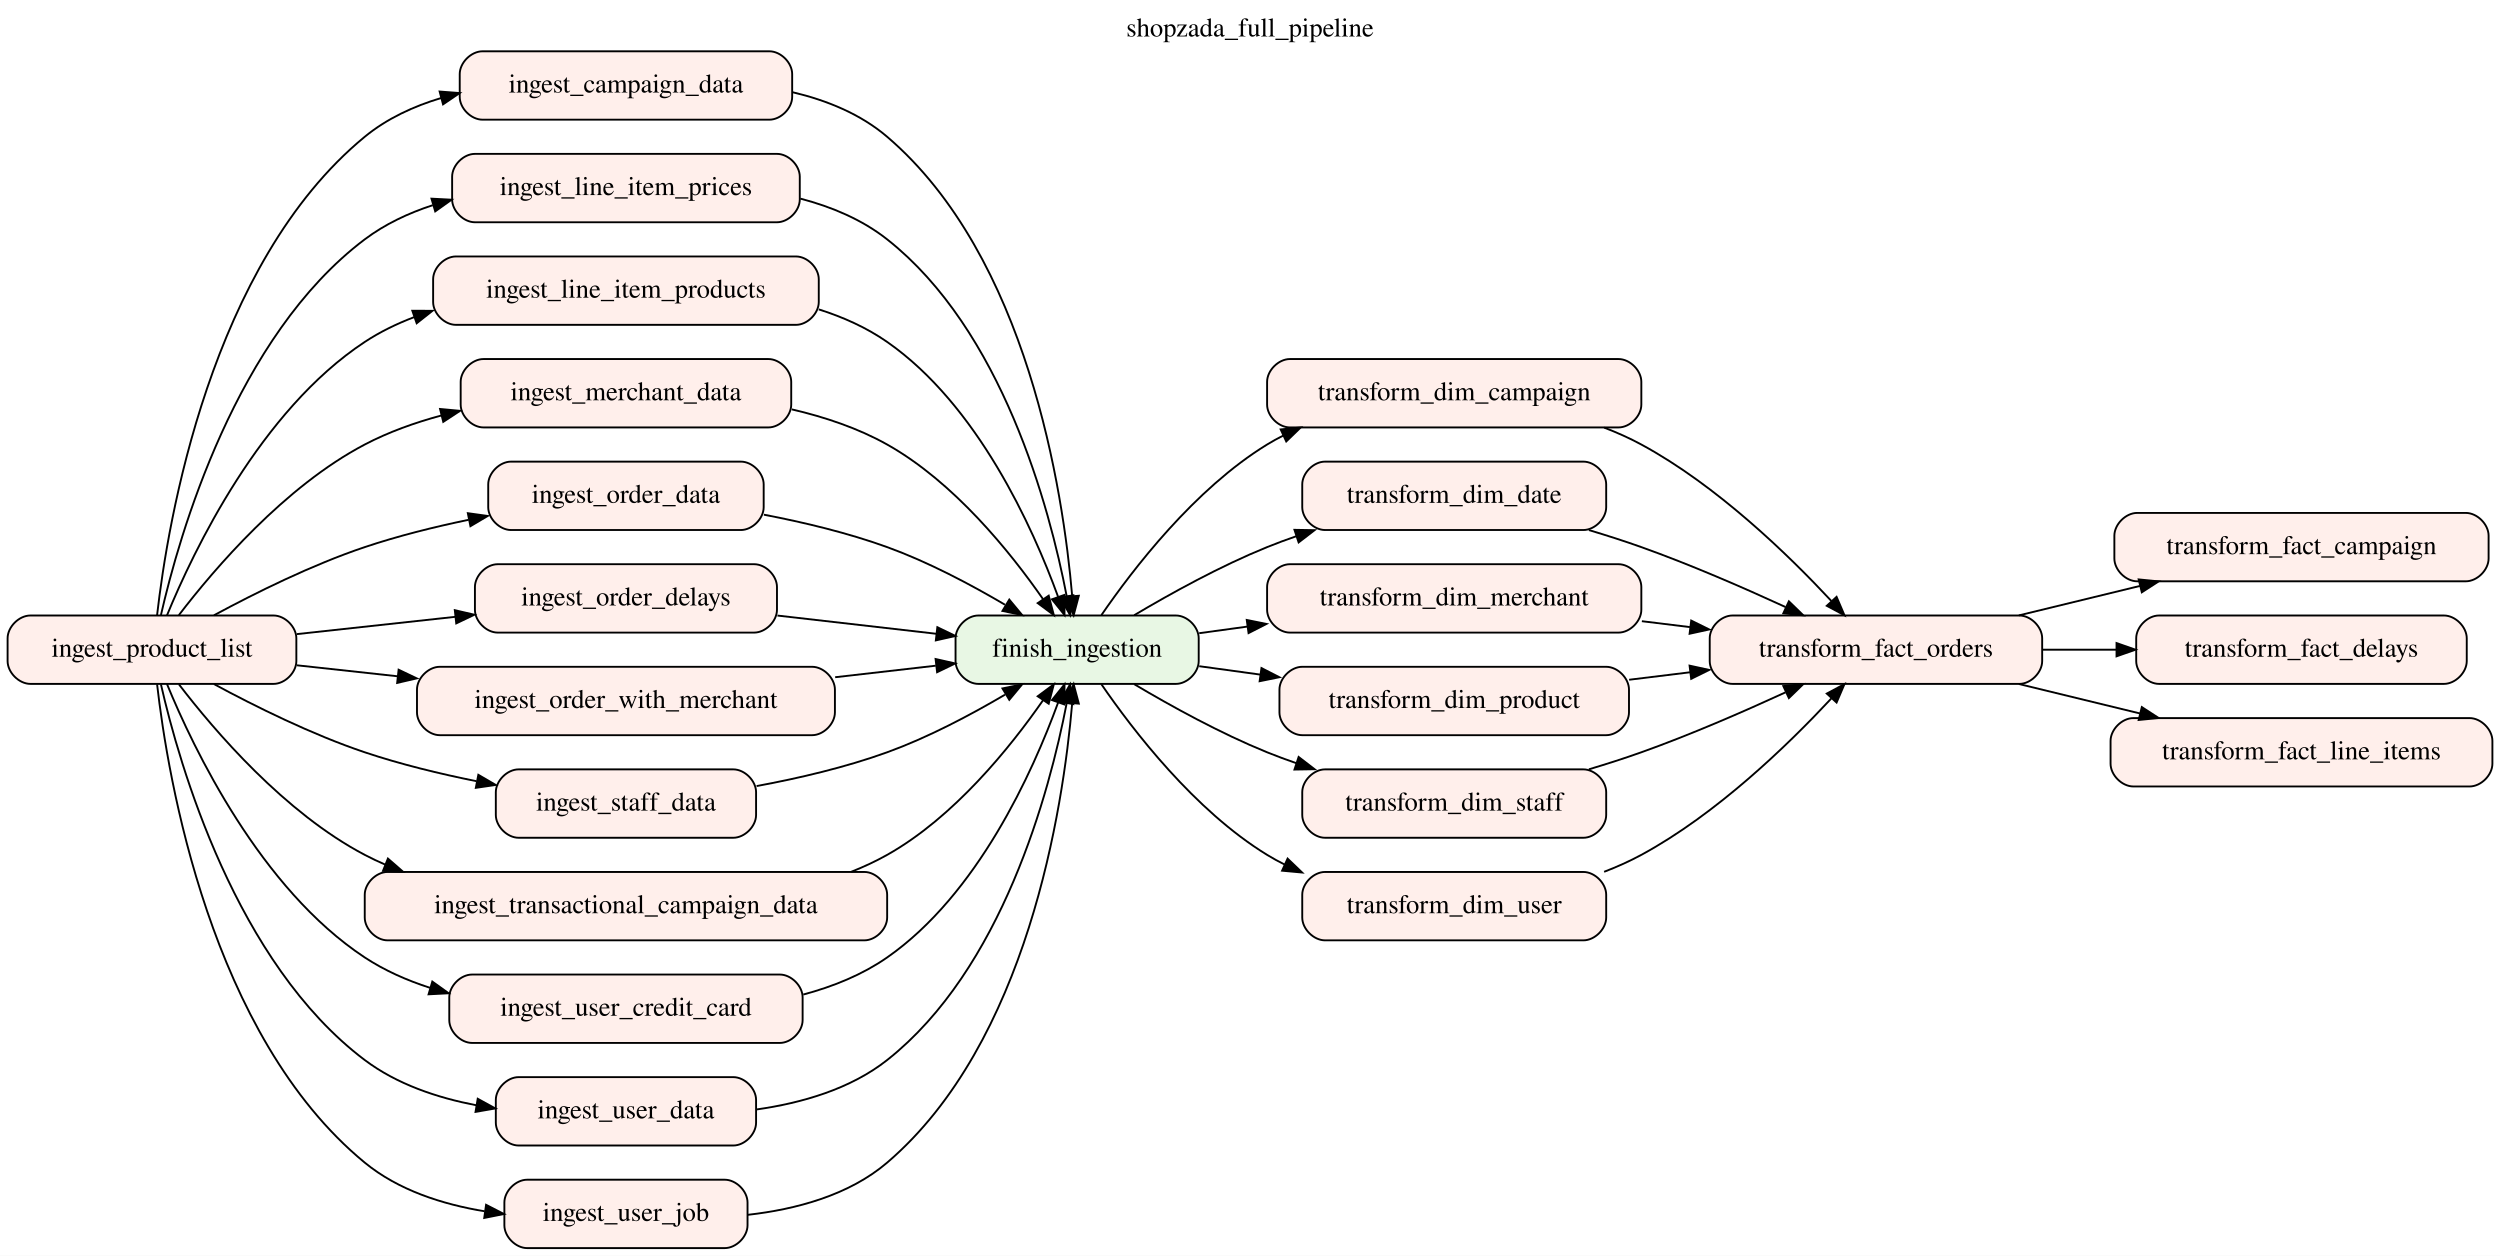
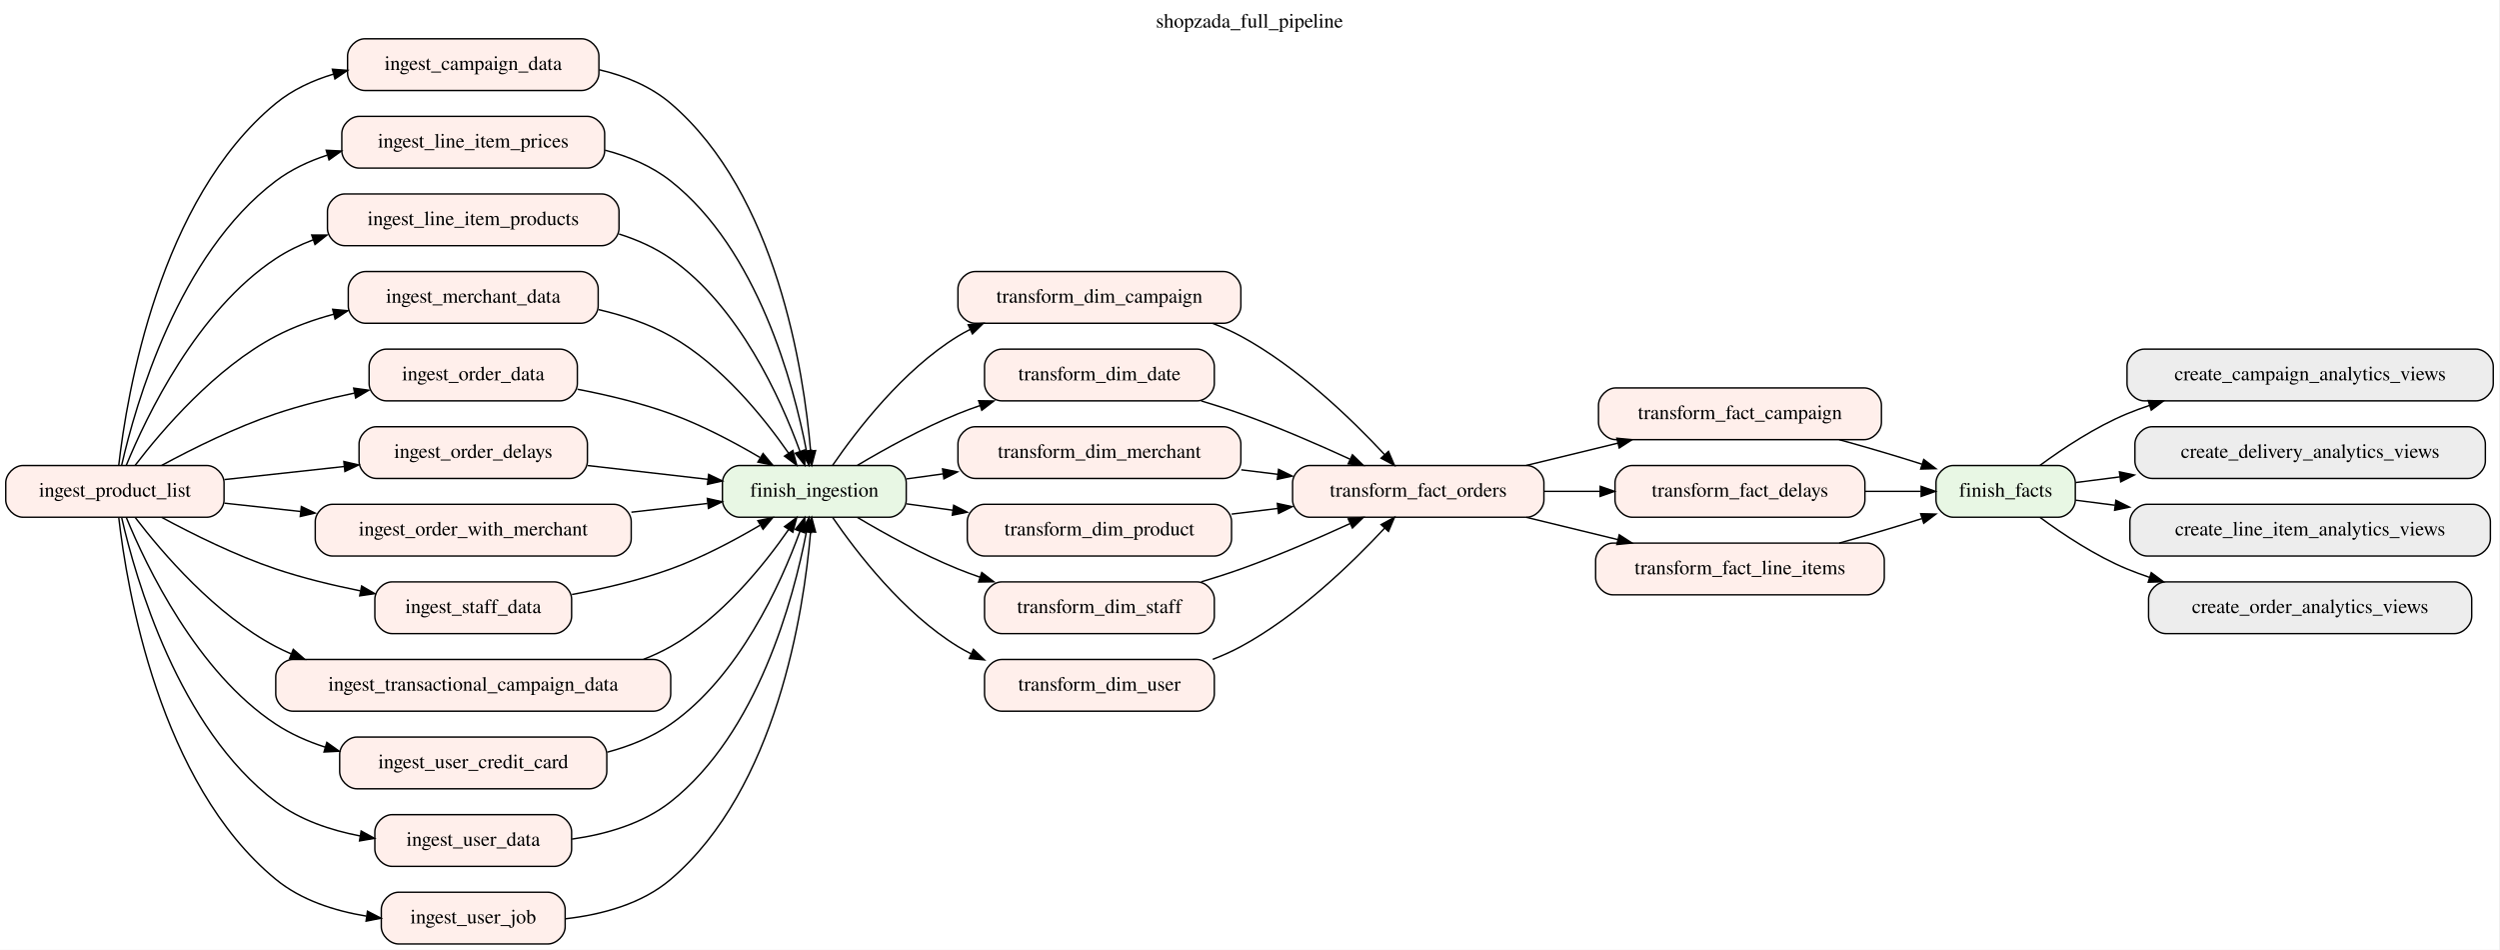
- <svg xmlns="http://www.w3.org/2000/svg" width="1316pt" height="661pt" viewBox="0.00 0.00 1316.00 661.00">
+ <svg xmlns="http://www.w3.org/2000/svg" width="1740pt" height="661pt" viewBox="0.00 0.00 1740.00 661.00">
  <g id="graph0" class="graph" transform="scale(1 1) rotate(0) translate(4 657)">
-     <polygon fill="white" stroke="transparent" points="-4,4 -4,-657 1312,-657 1312,4 -4,4" />
-     <text text-anchor="middle" x="654" y="-637.8" font-family="Times,serif" font-size="14.00">shopzada_full_pipeline</text>
+     <polygon fill="white" stroke="transparent" points="-4,4 -4,-657 1736,-657 1736,4 -4,4" />
+     <text text-anchor="middle" x="866" y="-637.8" font-family="Times,serif" font-size="14.00">shopzada_full_pipeline</text>
    <g id="node1" class="node">
+       <path fill="#ededed" stroke="#000000" d="M1720,-414C1720,-414 1489,-414 1489,-414 1483,-414 1477,-408 1477,-402 1477,-402 1477,-390 1477,-390 1477,-384 1483,-378 1489,-378 1489,-378 1720,-378 1720,-378 1726,-378 1732,-384 1732,-390 1732,-390 1732,-402 1732,-402 1732,-408 1726,-414 1720,-414" />
+       <text text-anchor="middle" x="1604.5" y="-392.3" font-family="Times,serif" font-size="14.00">create_campaign_analytics_views</text>
+     </g>
+     <g id="node2" class="node">
+       <path fill="#ededed" stroke="#000000" d="M1714.5,-360C1714.5,-360 1494.5,-360 1494.5,-360 1488.5,-360 1482.5,-354 1482.5,-348 1482.5,-348 1482.5,-336 1482.5,-336 1482.5,-330 1488.5,-324 1494.5,-324 1494.5,-324 1714.5,-324 1714.5,-324 1720.5,-324 1726.5,-330 1726.5,-336 1726.5,-336 1726.5,-348 1726.5,-348 1726.5,-354 1720.5,-360 1714.5,-360" />
+       <text text-anchor="middle" x="1604.5" y="-338.3" font-family="Times,serif" font-size="14.00">create_delivery_analytics_views</text>
+     </g>
+     <g id="node3" class="node">
+       <path fill="#ededed" stroke="#000000" d="M1718,-306C1718,-306 1491,-306 1491,-306 1485,-306 1479,-300 1479,-294 1479,-294 1479,-282 1479,-282 1479,-276 1485,-270 1491,-270 1491,-270 1718,-270 1718,-270 1724,-270 1730,-276 1730,-282 1730,-282 1730,-294 1730,-294 1730,-300 1724,-306 1718,-306" />
+       <text text-anchor="middle" x="1604.5" y="-284.3" font-family="Times,serif" font-size="14.00">create_line_item_analytics_views</text>
+     </g>
+     <g id="node4" class="node">
+       <path fill="#ededed" stroke="#000000" d="M1705,-252C1705,-252 1504,-252 1504,-252 1498,-252 1492,-246 1492,-240 1492,-240 1492,-228 1492,-228 1492,-222 1498,-216 1504,-216 1504,-216 1705,-216 1705,-216 1711,-216 1717,-222 1717,-228 1717,-228 1717,-240 1717,-240 1717,-246 1711,-252 1705,-252" />
+       <text text-anchor="middle" x="1604.5" y="-230.3" font-family="Times,serif" font-size="14.00">create_order_analytics_views</text>
+     </g>
+     <g id="node5" class="node">
+       <path fill="#e8f7e4" stroke="#000000" d="M1429,-333C1429,-333 1356,-333 1356,-333 1350,-333 1344,-327 1344,-321 1344,-321 1344,-309 1344,-309 1344,-303 1350,-297 1356,-297 1356,-297 1429,-297 1429,-297 1435,-297 1441,-303 1441,-309 1441,-309 1441,-321 1441,-321 1441,-327 1435,-333 1429,-333" />
+       <text text-anchor="middle" x="1392.5" y="-311.3" font-family="Times,serif" font-size="14.00">finish_facts</text>
+     </g>
+     <g id="edge1" class="edge">
+       <path fill="none" stroke="black" d="M1416.33,-333.04C1432.44,-344.91 1454.98,-359.89 1477,-369 1482.06,-371.09 1487.3,-373.03 1492.64,-374.83" />
+       <polygon fill="black" stroke="black" points="1491.77,-378.22 1502.36,-377.9 1493.88,-371.55 1491.77,-378.22" />
+     </g>
+     <g id="edge2" class="edge">
+       <path fill="none" stroke="black" d="M1441.15,-321.13C1450.7,-322.35 1461.15,-323.7 1472.01,-325.09" />
+       <polygon fill="black" stroke="black" points="1471.72,-328.59 1482.08,-326.39 1472.61,-321.64 1471.72,-328.59" />
+     </g>
+     <g id="edge3" class="edge">
+       <path fill="none" stroke="black" d="M1441.15,-308.87C1449.68,-307.78 1458.95,-306.59 1468.57,-305.35" />
+       <polygon fill="black" stroke="black" points="1469.25,-308.79 1478.72,-304.04 1468.36,-301.85 1469.25,-308.79" />
+     </g>
+     <g id="edge4" class="edge">
+       <path fill="none" stroke="black" d="M1416.33,-296.96C1432.44,-285.09 1454.98,-270.11 1477,-261 1482.06,-258.91 1487.3,-256.97 1492.64,-255.17" />
+       <polygon fill="black" stroke="black" points="1493.88,-258.45 1502.36,-252.1 1491.77,-251.78 1493.88,-258.45" />
+     </g>
+     <g id="node6" class="node">
      <path fill="#e8f7e4" stroke="#000000" d="M615,-333C615,-333 511,-333 511,-333 505,-333 499,-327 499,-321 499,-321 499,-309 499,-309 499,-303 505,-297 511,-297 511,-297 615,-297 615,-297 621,-297 627,-303 627,-309 627,-309 627,-321 627,-321 627,-327 621,-333 615,-333" />
      <text text-anchor="middle" x="563" y="-311.3" font-family="Times,serif" font-size="14.00">finish_ingestion</text>
    </g>
-     <g id="node15" class="node">
+     <g id="node20" class="node">
      <path fill="#ffefeb" stroke="#000000" d="M848,-468C848,-468 675,-468 675,-468 669,-468 663,-462 663,-456 663,-456 663,-444 663,-444 663,-438 669,-432 675,-432 675,-432 848,-432 848,-432 854,-432 860,-438 860,-444 860,-444 860,-456 860,-456 860,-462 854,-468 848,-468" />
      <text text-anchor="middle" x="761.5" y="-446.3" font-family="Times,serif" font-size="14.00">transform_dim_campaign</text>
    </g>
-     <g id="edge1" class="edge">
+     <g id="edge5" class="edge">
      <path fill="none" stroke="black" d="M575.78,-333.2C592.35,-357.34 624.82,-399.62 663,-423 665.77,-424.7 668.65,-426.29 671.61,-427.78" />
      <polygon fill="black" stroke="black" points="670.14,-430.96 680.69,-431.98 673.08,-424.61 670.14,-430.96" />
    </g>
-     <g id="node16" class="node">
+     <g id="node21" class="node">
      <path fill="#ffefeb" stroke="#000000" d="M829.5,-414C829.5,-414 693.5,-414 693.5,-414 687.5,-414 681.5,-408 681.5,-402 681.5,-402 681.5,-390 681.5,-390 681.5,-384 687.5,-378 693.5,-378 693.5,-378 829.5,-378 829.5,-378 835.5,-378 841.5,-384 841.5,-390 841.5,-390 841.5,-402 841.5,-402 841.5,-408 835.5,-414 829.5,-414" />
      <text text-anchor="middle" x="761.5" y="-392.3" font-family="Times,serif" font-size="14.00">transform_dim_date</text>
    </g>
-     <g id="edge2" class="edge">
+     <g id="edge6" class="edge">
      <path fill="none" stroke="black" d="M593.02,-333.14C612.31,-344.61 638.5,-359.08 663,-369 667.99,-371.02 673.17,-372.94 678.44,-374.76" />
      <polygon fill="black" stroke="black" points="677.4,-378.1 688,-377.92 679.6,-371.46 677.4,-378.1" />
    </g>
-     <g id="node17" class="node">
+     <g id="node22" class="node">
      <path fill="#ffefeb" stroke="#000000" d="M848,-360C848,-360 675,-360 675,-360 669,-360 663,-354 663,-348 663,-348 663,-336 663,-336 663,-330 669,-324 675,-324 675,-324 848,-324 848,-324 854,-324 860,-330 860,-336 860,-336 860,-348 860,-348 860,-354 854,-360 848,-360" />
      <text text-anchor="middle" x="761.5" y="-338.3" font-family="Times,serif" font-size="14.00">transform_dim_merchant</text>
    </g>
-     <g id="edge3" class="edge">
+     <g id="edge7" class="edge">
      <path fill="none" stroke="black" d="M627.26,-323.69C635.4,-324.81 643.91,-325.98 652.53,-327.16" />
      <polygon fill="black" stroke="black" points="652.29,-330.66 662.67,-328.56 653.24,-323.73 652.29,-330.66" />
    </g>
-     <g id="node18" class="node">
+     <g id="node23" class="node">
      <path fill="#ffefeb" stroke="#000000" d="M841.5,-306C841.5,-306 681.5,-306 681.5,-306 675.5,-306 669.5,-300 669.5,-294 669.5,-294 669.5,-282 669.5,-282 669.5,-276 675.5,-270 681.5,-270 681.5,-270 841.5,-270 841.5,-270 847.5,-270 853.5,-276 853.5,-282 853.5,-282 853.5,-294 853.5,-294 853.5,-300 847.5,-306 841.5,-306" />
      <text text-anchor="middle" x="761.5" y="-284.3" font-family="Times,serif" font-size="14.00">transform_dim_product</text>
    </g>
-     <g id="edge4" class="edge">
+     <g id="edge8" class="edge">
      <path fill="none" stroke="black" d="M627.26,-306.31C637.56,-304.89 648.46,-303.39 659.41,-301.89" />
      <polygon fill="black" stroke="black" points="660.03,-305.34 669.46,-300.51 659.07,-298.4 660.03,-305.34" />
    </g>
-     <g id="node19" class="node">
+     <g id="node24" class="node">
      <path fill="#ffefeb" stroke="#000000" d="M829.5,-252C829.5,-252 693.5,-252 693.5,-252 687.5,-252 681.5,-246 681.5,-240 681.5,-240 681.5,-228 681.5,-228 681.5,-222 687.5,-216 693.5,-216 693.5,-216 829.5,-216 829.5,-216 835.5,-216 841.5,-222 841.5,-228 841.5,-228 841.5,-240 841.5,-240 841.5,-246 835.5,-252 829.5,-252" />
      <text text-anchor="middle" x="761.5" y="-230.3" font-family="Times,serif" font-size="14.00">transform_dim_staff</text>
    </g>
-     <g id="edge5" class="edge">
+     <g id="edge9" class="edge">
      <path fill="none" stroke="black" d="M593.02,-296.86C612.31,-285.39 638.5,-270.92 663,-261 667.99,-258.98 673.17,-257.06 678.44,-255.24" />
      <polygon fill="black" stroke="black" points="679.6,-258.54 688,-252.08 677.4,-251.9 679.6,-258.54" />
    </g>
-     <g id="node20" class="node">
+     <g id="node25" class="node">
      <path fill="#ffefeb" stroke="#000000" d="M829.5,-198C829.5,-198 693.5,-198 693.5,-198 687.5,-198 681.5,-192 681.5,-186 681.5,-186 681.5,-174 681.5,-174 681.5,-168 687.5,-162 693.5,-162 693.5,-162 829.5,-162 829.5,-162 835.5,-162 841.5,-168 841.5,-174 841.5,-174 841.5,-186 841.5,-186 841.5,-192 835.5,-198 829.5,-198" />
      <text text-anchor="middle" x="761.5" y="-176.3" font-family="Times,serif" font-size="14.00">transform_dim_user</text>
    </g>
-     <g id="edge6" class="edge">
+     <g id="edge10" class="edge">
      <path fill="none" stroke="black" d="M575.78,-296.8C592.35,-272.66 624.82,-230.38 663,-207 665.97,-205.18 669.07,-203.48 672.26,-201.89" />
      <polygon fill="black" stroke="black" points="673.79,-205.04 681.44,-197.7 670.89,-198.67 673.79,-205.04" />
    </g>
-     <g id="node2" class="node">
+     <g id="node7" class="node">
      <path fill="#ffefeb" stroke="#000000" d="M401,-630C401,-630 250,-630 250,-630 244,-630 238,-624 238,-618 238,-618 238,-606 238,-606 238,-600 244,-594 250,-594 250,-594 401,-594 401,-594 407,-594 413,-600 413,-606 413,-606 413,-618 413,-618 413,-624 407,-630 401,-630" />
      <text text-anchor="middle" x="325.5" y="-608.3" font-family="Times,serif" font-size="14.00">ingest_campaign_data</text>
    </g>
-     <g id="edge7" class="edge">
+     <g id="edge11" class="edge">
      <path fill="none" stroke="black" d="M413.35,-608.42C431.35,-604.16 449.04,-596.93 463,-585 536.82,-521.89 555.62,-398.79 560.39,-343.31" />
      <polygon fill="black" stroke="black" points="563.89,-343.39 561.17,-333.15 556.91,-342.86 563.89,-343.39" />
    </g>
-     <g id="node3" class="node">
+     <g id="node8" class="node">
      <path fill="#ffefeb" stroke="#000000" d="M405,-576C405,-576 246,-576 246,-576 240,-576 234,-570 234,-564 234,-564 234,-552 234,-552 234,-546 240,-540 246,-540 246,-540 405,-540 405,-540 411,-540 417,-546 417,-552 417,-552 417,-564 417,-564 417,-570 411,-576 405,-576" />
      <text text-anchor="middle" x="325.5" y="-554.3" font-family="Times,serif" font-size="14.00">ingest_line_item_prices</text>
    </g>
-     <g id="edge8" class="edge">
+     <g id="edge12" class="edge">
      <path fill="none" stroke="black" d="M417.3,-552.45C433.74,-548.15 449.82,-541.4 463,-531 523.53,-483.22 548.45,-390.04 557.49,-343.25" />
      <polygon fill="black" stroke="black" points="560.97,-343.66 559.32,-333.2 554.08,-342.41 560.97,-343.66" />
    </g>
-     <g id="node4" class="node">
+     <g id="node9" class="node">
      <path fill="#ffefeb" stroke="#000000" d="M415,-522C415,-522 236,-522 236,-522 230,-522 224,-516 224,-510 224,-510 224,-498 224,-498 224,-492 230,-486 236,-486 236,-486 415,-486 415,-486 421,-486 427,-492 427,-498 427,-498 427,-510 427,-510 427,-516 421,-522 415,-522" />
      <text text-anchor="middle" x="325.5" y="-500.3" font-family="Times,serif" font-size="14.00">ingest_line_item_products</text>
    </g>
-     <g id="edge9" class="edge">
+     <g id="edge13" class="edge">
      <path fill="none" stroke="black" d="M427,-494.14C439.81,-490.08 452.2,-484.53 463,-477 510.58,-443.83 539.52,-379.73 552.97,-342.88" />
      <polygon fill="black" stroke="black" points="556.34,-343.85 556.36,-333.26 549.74,-341.53 556.34,-343.85" />
    </g>
-     <g id="node5" class="node">
+     <g id="node10" class="node">
      <path fill="#ffefeb" stroke="#000000" d="M400.5,-468C400.5,-468 250.5,-468 250.5,-468 244.5,-468 238.5,-462 238.5,-456 238.5,-456 238.5,-444 238.5,-444 238.5,-438 244.5,-432 250.5,-432 250.5,-432 400.5,-432 400.5,-432 406.5,-432 412.5,-438 412.5,-444 412.5,-444 412.5,-456 412.5,-456 412.5,-462 406.5,-468 400.5,-468" />
      <text text-anchor="middle" x="325.5" y="-446.3" font-family="Times,serif" font-size="14.00">ingest_merchant_data</text>
    </g>
-     <g id="edge10" class="edge">
+     <g id="edge14" class="edge">
      <path fill="none" stroke="black" d="M412.82,-441.5C430.16,-437.47 447.73,-431.58 463,-423 498.11,-403.27 527.66,-366.63 545.1,-341.55" />
      <polygon fill="black" stroke="black" points="548.04,-343.45 550.75,-333.2 542.24,-339.52 548.04,-343.45" />
    </g>
-     <g id="node6" class="node">
+     <g id="node11" class="node">
      <path fill="#ffefeb" stroke="#000000" d="M386,-414C386,-414 265,-414 265,-414 259,-414 253,-408 253,-402 253,-402 253,-390 253,-390 253,-384 259,-378 265,-378 265,-378 386,-378 386,-378 392,-378 398,-384 398,-390 398,-390 398,-402 398,-402 398,-408 392,-414 386,-414" />
      <text text-anchor="middle" x="325.5" y="-392.3" font-family="Times,serif" font-size="14.00">ingest_order_data</text>
    </g>
-     <g id="edge11" class="edge">
+     <g id="edge15" class="edge">
      <path fill="none" stroke="black" d="M398.11,-386.07C419.36,-382 442.44,-376.44 463,-369 484.48,-361.23 506.94,-349.32 525.03,-338.67" />
      <polygon fill="black" stroke="black" points="527.29,-341.39 534.06,-333.24 523.69,-335.39 527.29,-341.39" />
    </g>
-     <g id="node7" class="node">
+     <g id="node12" class="node">
      <path fill="#ffefeb" stroke="#000000" d="M393,-360C393,-360 258,-360 258,-360 252,-360 246,-354 246,-348 246,-348 246,-336 246,-336 246,-330 252,-324 258,-324 258,-324 393,-324 393,-324 399,-324 405,-330 405,-336 405,-336 405,-348 405,-348 405,-354 399,-360 393,-360" />
      <text text-anchor="middle" x="325.5" y="-338.3" font-family="Times,serif" font-size="14.00">ingest_order_delays</text>
    </g>
-     <g id="edge12" class="edge">
+     <g id="edge16" class="edge">
      <path fill="none" stroke="black" d="M405.25,-332.97C432.28,-329.87 462.4,-326.42 488.96,-323.37" />
      <polygon fill="black" stroke="black" points="489.42,-326.84 498.96,-322.23 488.62,-319.89 489.42,-326.84" />
    </g>
-     <g id="node8" class="node">
+     <g id="node13" class="node">
      <path fill="#ffefeb" stroke="#000000" d="M423.5,-306C423.5,-306 227.5,-306 227.5,-306 221.5,-306 215.5,-300 215.5,-294 215.5,-294 215.5,-282 215.5,-282 215.5,-276 221.5,-270 227.5,-270 227.5,-270 423.5,-270 423.5,-270 429.5,-270 435.5,-276 435.5,-282 435.5,-282 435.5,-294 435.5,-294 435.5,-300 429.5,-306 423.5,-306" />
      <text text-anchor="middle" x="325.5" y="-284.3" font-family="Times,serif" font-size="14.00">ingest_order_with_merchant</text>
    </g>
-     <g id="edge13" class="edge">
+     <g id="edge17" class="edge">
      <path fill="none" stroke="black" d="M435.63,-300.51C453.57,-302.57 471.77,-304.66 488.56,-306.58" />
      <polygon fill="black" stroke="black" points="488.49,-310.1 498.83,-307.76 489.29,-303.14 488.49,-310.1" />
    </g>
-     <g id="node9" class="node">
+     <g id="node14" class="node">
      <path fill="#ffefeb" stroke="#000000" d="M140,-333C140,-333 12,-333 12,-333 6,-333 0,-327 0,-321 0,-321 0,-309 0,-309 0,-303 6,-297 12,-297 12,-297 140,-297 140,-297 146,-297 152,-303 152,-309 152,-309 152,-321 152,-321 152,-327 146,-333 140,-333" />
      <text text-anchor="middle" x="76" y="-311.3" font-family="Times,serif" font-size="14.00">ingest_product_list</text>
    </g>
-     <g id="edge14" class="edge">
+     <g id="edge18" class="edge">
      <path fill="none" stroke="black" d="M78.69,-333.21C84.29,-382.31 106.76,-518.22 188,-585 199.63,-594.56 213.7,-601.07 228.32,-605.44" />
      <polygon fill="black" stroke="black" points="227.42,-608.82 237.98,-608.02 229.22,-602.06 227.42,-608.82" />
    </g>
-     <g id="edge15" class="edge">
+     <g id="edge19" class="edge">
      <path fill="none" stroke="black" d="M80.72,-333.25C90.34,-375.41 120.15,-479.88 188,-531 198.61,-538.99 210.96,-544.8 223.81,-548.99" />
      <polygon fill="black" stroke="black" points="223.13,-552.43 233.71,-551.88 225.1,-545.72 223.13,-552.43" />
    </g>
-     <g id="edge16" class="edge">
+     <g id="edge20" class="edge">
      <path fill="none" stroke="black" d="M83.88,-333.03C97.87,-367.1 133.06,-440.79 188,-477 196.01,-482.28 204.82,-486.57 213.99,-490.05" />
      <polygon fill="black" stroke="black" points="213.05,-493.43 223.65,-493.39 215.34,-486.82 213.05,-493.43" />
    </g>
-     <g id="edge17" class="edge">
+     <g id="edge21" class="edge">
      <path fill="none" stroke="black" d="M90.15,-333.19C108.93,-357.72 145.86,-400.88 188,-423 200.51,-429.57 214.43,-434.55 228.47,-438.32" />
      <polygon fill="black" stroke="black" points="227.64,-441.72 238.18,-440.74 229.33,-434.92 227.64,-441.72" />
    </g>
-     <g id="edge18" class="edge">
+     <g id="edge22" class="edge">
      <path fill="none" stroke="black" d="M108.61,-333.1C130.34,-344.84 160.17,-359.65 188,-369 205.39,-374.84 224.47,-379.59 242.72,-383.39" />
      <polygon fill="black" stroke="black" points="242.26,-386.86 252.75,-385.4 243.63,-380 242.26,-386.86" />
    </g>
-     <g id="edge19" class="edge">
+     <g id="edge23" class="edge">
      <path fill="none" stroke="black" d="M152.27,-323.21C178.61,-326.08 208.44,-329.34 235.78,-332.32" />
      <polygon fill="black" stroke="black" points="235.41,-335.8 245.73,-333.41 236.17,-328.84 235.41,-335.8" />
    </g>
-     <g id="edge20" class="edge">
+     <g id="edge24" class="edge">
      <path fill="none" stroke="black" d="M152.27,-306.79C169.07,-304.96 187.28,-302.97 205.37,-301" />
      <polygon fill="black" stroke="black" points="205.83,-304.47 215.39,-299.9 205.07,-297.51 205.83,-304.47" />
    </g>
-     <g id="node10" class="node">
+     <g id="node15" class="node">
      <path fill="#ffefeb" stroke="#000000" d="M382,-252C382,-252 269,-252 269,-252 263,-252 257,-246 257,-240 257,-240 257,-228 257,-228 257,-222 263,-216 269,-216 269,-216 382,-216 382,-216 388,-216 394,-222 394,-228 394,-228 394,-240 394,-240 394,-246 388,-252 382,-252" />
      <text text-anchor="middle" x="325.5" y="-230.3" font-family="Times,serif" font-size="14.00">ingest_staff_data</text>
    </g>
-     <g id="edge21" class="edge">
+     <g id="edge25" class="edge">
      <path fill="none" stroke="black" d="M108.61,-296.9C130.34,-285.16 160.17,-270.35 188,-261 206.72,-254.71 227.4,-249.69 246.89,-245.76" />
      <polygon fill="black" stroke="black" points="247.8,-249.15 256.95,-243.8 246.47,-242.28 247.8,-249.15" />
    </g>
-     <g id="node11" class="node">
+     <g id="node16" class="node">
      <path fill="#ffefeb" stroke="#000000" d="M451,-198C451,-198 200,-198 200,-198 194,-198 188,-192 188,-186 188,-186 188,-174 188,-174 188,-168 194,-162 200,-162 200,-162 451,-162 451,-162 457,-162 463,-168 463,-174 463,-174 463,-186 463,-186 463,-192 457,-198 451,-198" />
      <text text-anchor="middle" x="325.5" y="-176.3" font-family="Times,serif" font-size="14.00">ingest_transactional_campaign_data</text>
    </g>
-     <g id="edge22" class="edge">
+     <g id="edge26" class="edge">
      <path fill="none" stroke="black" d="M90.15,-296.81C108.93,-272.28 145.86,-229.12 188,-207 191.51,-205.16 195.13,-203.44 198.83,-201.84" />
      <polygon fill="black" stroke="black" points="200.2,-205.06 208.19,-198.1 197.6,-198.56 200.2,-205.06" />
    </g>
-     <g id="node12" class="node">
+     <g id="node17" class="node">
      <path fill="#ffefeb" stroke="#000000" d="M406.5,-144C406.5,-144 244.5,-144 244.5,-144 238.5,-144 232.5,-138 232.5,-132 232.5,-132 232.5,-120 232.5,-120 232.5,-114 238.5,-108 244.5,-108 244.5,-108 406.5,-108 406.5,-108 412.5,-108 418.5,-114 418.5,-120 418.5,-120 418.5,-132 418.5,-132 418.5,-138 412.5,-144 406.5,-144" />
      <text text-anchor="middle" x="325.5" y="-122.3" font-family="Times,serif" font-size="14.00">ingest_user_credit_card</text>
    </g>
-     <g id="edge23" class="edge">
+     <g id="edge27" class="edge">
      <path fill="none" stroke="black" d="M83.88,-296.97C97.87,-262.9 133.06,-189.21 188,-153 198.43,-146.13 210.2,-140.93 222.37,-137.01" />
      <polygon fill="black" stroke="black" points="223.57,-140.31 232.18,-134.14 221.6,-133.59 223.57,-140.31" />
    </g>
-     <g id="node13" class="node">
+     <g id="node18" class="node">
      <path fill="#ffefeb" stroke="#000000" d="M382,-90C382,-90 269,-90 269,-90 263,-90 257,-84 257,-78 257,-78 257,-66 257,-66 257,-60 263,-54 269,-54 269,-54 382,-54 382,-54 388,-54 394,-60 394,-66 394,-66 394,-78 394,-78 394,-84 388,-90 382,-90" />
      <text text-anchor="middle" x="325.5" y="-68.3" font-family="Times,serif" font-size="14.00">ingest_user_data</text>
    </g>
-     <g id="edge24" class="edge">
+     <g id="edge28" class="edge">
      <path fill="none" stroke="black" d="M80.72,-296.75C90.34,-254.59 120.15,-150.12 188,-99 204.83,-86.32 226.04,-79.15 246.69,-75.2" />
      <polygon fill="black" stroke="black" points="247.47,-78.62 256.76,-73.51 246.32,-71.71 247.47,-78.62" />
    </g>
-     <g id="node14" class="node">
+     <g id="node19" class="node">
      <path fill="#ffefeb" stroke="#000000" d="M377.5,-36C377.5,-36 273.5,-36 273.5,-36 267.5,-36 261.5,-30 261.5,-24 261.5,-24 261.5,-12 261.5,-12 261.5,-6 267.5,0 273.5,0 273.5,0 377.5,0 377.5,0 383.5,0 389.5,-6 389.5,-12 389.5,-12 389.5,-24 389.5,-24 389.5,-30 383.5,-36 377.5,-36" />
      <text text-anchor="middle" x="325.5" y="-14.3" font-family="Times,serif" font-size="14.00">ingest_user_job</text>
    </g>
-     <g id="edge25" class="edge">
+     <g id="edge29" class="edge">
      <path fill="none" stroke="black" d="M78.69,-296.79C84.29,-247.69 106.76,-111.78 188,-45 205.64,-30.5 228.86,-23.03 251.14,-19.37" />
      <polygon fill="black" stroke="black" points="251.87,-22.8 261.29,-17.94 250.9,-15.87 251.87,-22.8" />
    </g>
-     <g id="edge26" class="edge">
+     <g id="edge30" class="edge">
      <path fill="none" stroke="black" d="M394.26,-243.21C416.55,-247.34 441.19,-253.11 463,-261 484.48,-268.77 506.94,-280.68 525.03,-291.33" />
      <polygon fill="black" stroke="black" points="523.69,-294.61 534.06,-296.76 527.29,-288.61 523.69,-294.61" />
    </g>
-     <g id="edge27" class="edge">
+     <g id="edge31" class="edge">
      <path fill="none" stroke="black" d="M444.08,-198.08C450.64,-200.67 457,-203.63 463,-207 498.11,-226.73 527.66,-263.37 545.1,-288.45" />
      <polygon fill="black" stroke="black" points="542.24,-290.48 550.75,-296.8 548.04,-286.55 542.24,-290.48" />
    </g>
-     <g id="edge28" class="edge">
+     <g id="edge32" class="edge">
      <path fill="none" stroke="black" d="M418.85,-133.47C434.51,-137.67 449.92,-143.88 463,-153 510.58,-186.17 539.52,-250.27 552.97,-287.12" />
      <polygon fill="black" stroke="black" points="549.74,-288.47 556.36,-296.74 556.34,-286.15 549.74,-288.47" />
    </g>
-     <g id="edge29" class="edge">
+     <g id="edge33" class="edge">
      <path fill="none" stroke="black" d="M394.26,-72.98C418.06,-76.35 443.66,-83.73 463,-99 523.53,-146.78 548.45,-239.96 557.49,-286.75" />
      <polygon fill="black" stroke="black" points="554.08,-287.59 559.32,-296.8 560.97,-286.34 554.08,-287.59" />
    </g>
-     <g id="edge30" class="edge">
+     <g id="edge34" class="edge">
      <path fill="none" stroke="black" d="M389.69,-17.52C415.01,-20.39 442.89,-27.81 463,-45 536.82,-108.11 555.62,-231.21 560.39,-286.69" />
      <polygon fill="black" stroke="black" points="556.91,-287.14 561.17,-296.85 563.89,-286.61 556.91,-287.14" />
    </g>
-     <g id="node24" class="node">
+     <g id="node29" class="node">
      <path fill="#ffefeb" stroke="#000000" d="M1059,-333C1059,-333 908,-333 908,-333 902,-333 896,-327 896,-321 896,-321 896,-309 896,-309 896,-303 902,-297 908,-297 908,-297 1059,-297 1059,-297 1065,-297 1071,-303 1071,-309 1071,-309 1071,-321 1071,-321 1071,-327 1065,-333 1059,-333" />
      <text text-anchor="middle" x="983.5" y="-311.3" font-family="Times,serif" font-size="14.00">transform_fact_orders</text>
    </g>
-     <g id="edge31" class="edge">
+     <g id="edge35" class="edge">
      <path fill="none" stroke="black" d="M840.41,-431.92C847.19,-429.31 853.82,-426.35 860,-423 899.59,-401.56 937.21,-365.15 960.06,-340.61" />
      <polygon fill="black" stroke="black" points="962.77,-342.83 966.94,-333.09 957.61,-338.1 962.77,-342.83" />
    </g>
-     <g id="edge32" class="edge">
+     <g id="edge36" class="edge">
      <path fill="none" stroke="black" d="M832.39,-377.97C841.74,-375.17 851.15,-372.16 860,-369 885.57,-359.88 913.31,-347.84 935.92,-337.44" />
      <polygon fill="black" stroke="black" points="937.67,-340.48 945.27,-333.1 934.73,-334.14 937.67,-340.48" />
    </g>
-     <g id="edge33" class="edge">
+     <g id="edge37" class="edge">
      <path fill="none" stroke="black" d="M860.28,-330C868.68,-328.97 877.18,-327.93 885.58,-326.9" />
      <polygon fill="black" stroke="black" points="886.25,-330.34 895.75,-325.65 885.4,-323.39 886.25,-330.34" />
    </g>
-     <g id="edge34" class="edge">
+     <g id="edge38" class="edge">
      <path fill="none" stroke="black" d="M853.57,-299.18C864.14,-300.47 874.95,-301.8 885.6,-303.11" />
      <polygon fill="black" stroke="black" points="885.39,-306.61 895.74,-304.35 886.24,-299.66 885.39,-306.61" />
    </g>
-     <g id="edge35" class="edge">
+     <g id="edge39" class="edge">
      <path fill="none" stroke="black" d="M832.39,-252.03C841.74,-254.83 851.15,-257.84 860,-261 885.57,-270.12 913.31,-282.16 935.92,-292.56" />
      <polygon fill="black" stroke="black" points="934.73,-295.86 945.27,-296.9 937.67,-289.52 934.73,-295.86" />
    </g>
-     <g id="edge36" class="edge">
+     <g id="edge40" class="edge">
      <path fill="none" stroke="black" d="M840.41,-198.08C847.19,-200.69 853.82,-203.65 860,-207 899.59,-228.44 937.21,-264.85 960.06,-289.39" />
      <polygon fill="black" stroke="black" points="957.61,-291.9 966.94,-296.91 962.77,-287.17 957.61,-291.9" />
    </g>
-     <g id="node21" class="node">
+     <g id="node26" class="node">
      <path fill="#ffefeb" stroke="#000000" d="M1294,-387C1294,-387 1121,-387 1121,-387 1115,-387 1109,-381 1109,-375 1109,-375 1109,-363 1109,-363 1109,-357 1115,-351 1121,-351 1121,-351 1294,-351 1294,-351 1300,-351 1306,-357 1306,-363 1306,-363 1306,-375 1306,-375 1306,-381 1300,-387 1294,-387" />
      <text text-anchor="middle" x="1207.5" y="-365.3" font-family="Times,serif" font-size="14.00">transform_fact_campaign</text>
    </g>
-     <g id="node22" class="node">
+     <g id="edge41" class="edge">
+       <path fill="none" stroke="black" d="M1276.6,-350.99C1287.14,-348.06 1297.88,-345.01 1308,-342 1316.49,-339.48 1325.43,-336.71 1334.17,-333.93" />
+       <polygon fill="black" stroke="black" points="1335.47,-337.19 1343.93,-330.81 1333.34,-330.53 1335.47,-337.19" />
+     </g>
+     <g id="node27" class="node">
      <path fill="#ffefeb" stroke="#000000" d="M1282.5,-333C1282.5,-333 1132.5,-333 1132.5,-333 1126.5,-333 1120.5,-327 1120.5,-321 1120.5,-321 1120.5,-309 1120.5,-309 1120.5,-303 1126.5,-297 1132.5,-297 1132.5,-297 1282.5,-297 1282.5,-297 1288.5,-297 1294.5,-303 1294.5,-309 1294.5,-309 1294.5,-321 1294.5,-321 1294.5,-327 1288.5,-333 1282.5,-333" />
      <text text-anchor="middle" x="1207.5" y="-311.3" font-family="Times,serif" font-size="14.00">transform_fact_delays</text>
    </g>
-     <g id="node23" class="node">
+     <g id="edge42" class="edge">
+       <path fill="none" stroke="black" d="M1294.64,-315C1307.82,-315 1321.15,-315 1333.53,-315" />
+       <polygon fill="black" stroke="black" points="1333.68,-318.5 1343.68,-315 1333.68,-311.5 1333.68,-318.5" />
+     </g>
+     <g id="node28" class="node">
      <path fill="#ffefeb" stroke="#000000" d="M1296,-279C1296,-279 1119,-279 1119,-279 1113,-279 1107,-273 1107,-267 1107,-267 1107,-255 1107,-255 1107,-249 1113,-243 1119,-243 1119,-243 1296,-243 1296,-243 1302,-243 1308,-249 1308,-255 1308,-255 1308,-267 1308,-267 1308,-273 1302,-279 1296,-279" />
      <text text-anchor="middle" x="1207.5" y="-257.3" font-family="Times,serif" font-size="14.00">transform_fact_line_items</text>
    </g>
-     <g id="edge37" class="edge">
+     <g id="edge43" class="edge">
+       <path fill="none" stroke="black" d="M1276.6,-279.01C1287.14,-281.94 1297.88,-284.99 1308,-288 1316.49,-290.52 1325.43,-293.29 1334.17,-296.07" />
+       <polygon fill="black" stroke="black" points="1333.34,-299.47 1343.93,-299.19 1335.47,-292.81 1333.34,-299.47" />
+     </g>
+     <g id="edge44" class="edge">
      <path fill="none" stroke="black" d="M1058.73,-333.06C1079.19,-338.03 1101.52,-343.47 1122.49,-348.57" />
      <polygon fill="black" stroke="black" points="1121.79,-352 1132.34,-350.96 1123.45,-345.2 1121.79,-352" />
    </g>
-     <g id="edge38" class="edge">
+     <g id="edge45" class="edge">
      <path fill="none" stroke="black" d="M1071.28,-315C1083.95,-315 1097.06,-315 1109.91,-315" />
      <polygon fill="black" stroke="black" points="1110.14,-318.5 1120.14,-315 1110.14,-311.5 1110.14,-318.5" />
    </g>
-     <g id="edge39" class="edge">
+     <g id="edge46" class="edge">
      <path fill="none" stroke="black" d="M1058.73,-296.94C1079.19,-291.97 1101.52,-286.53 1122.49,-281.43" />
      <polygon fill="black" stroke="black" points="1123.45,-284.8 1132.34,-279.04 1121.79,-278 1123.45,-284.8" />
    </g>
  </g>
</svg>
